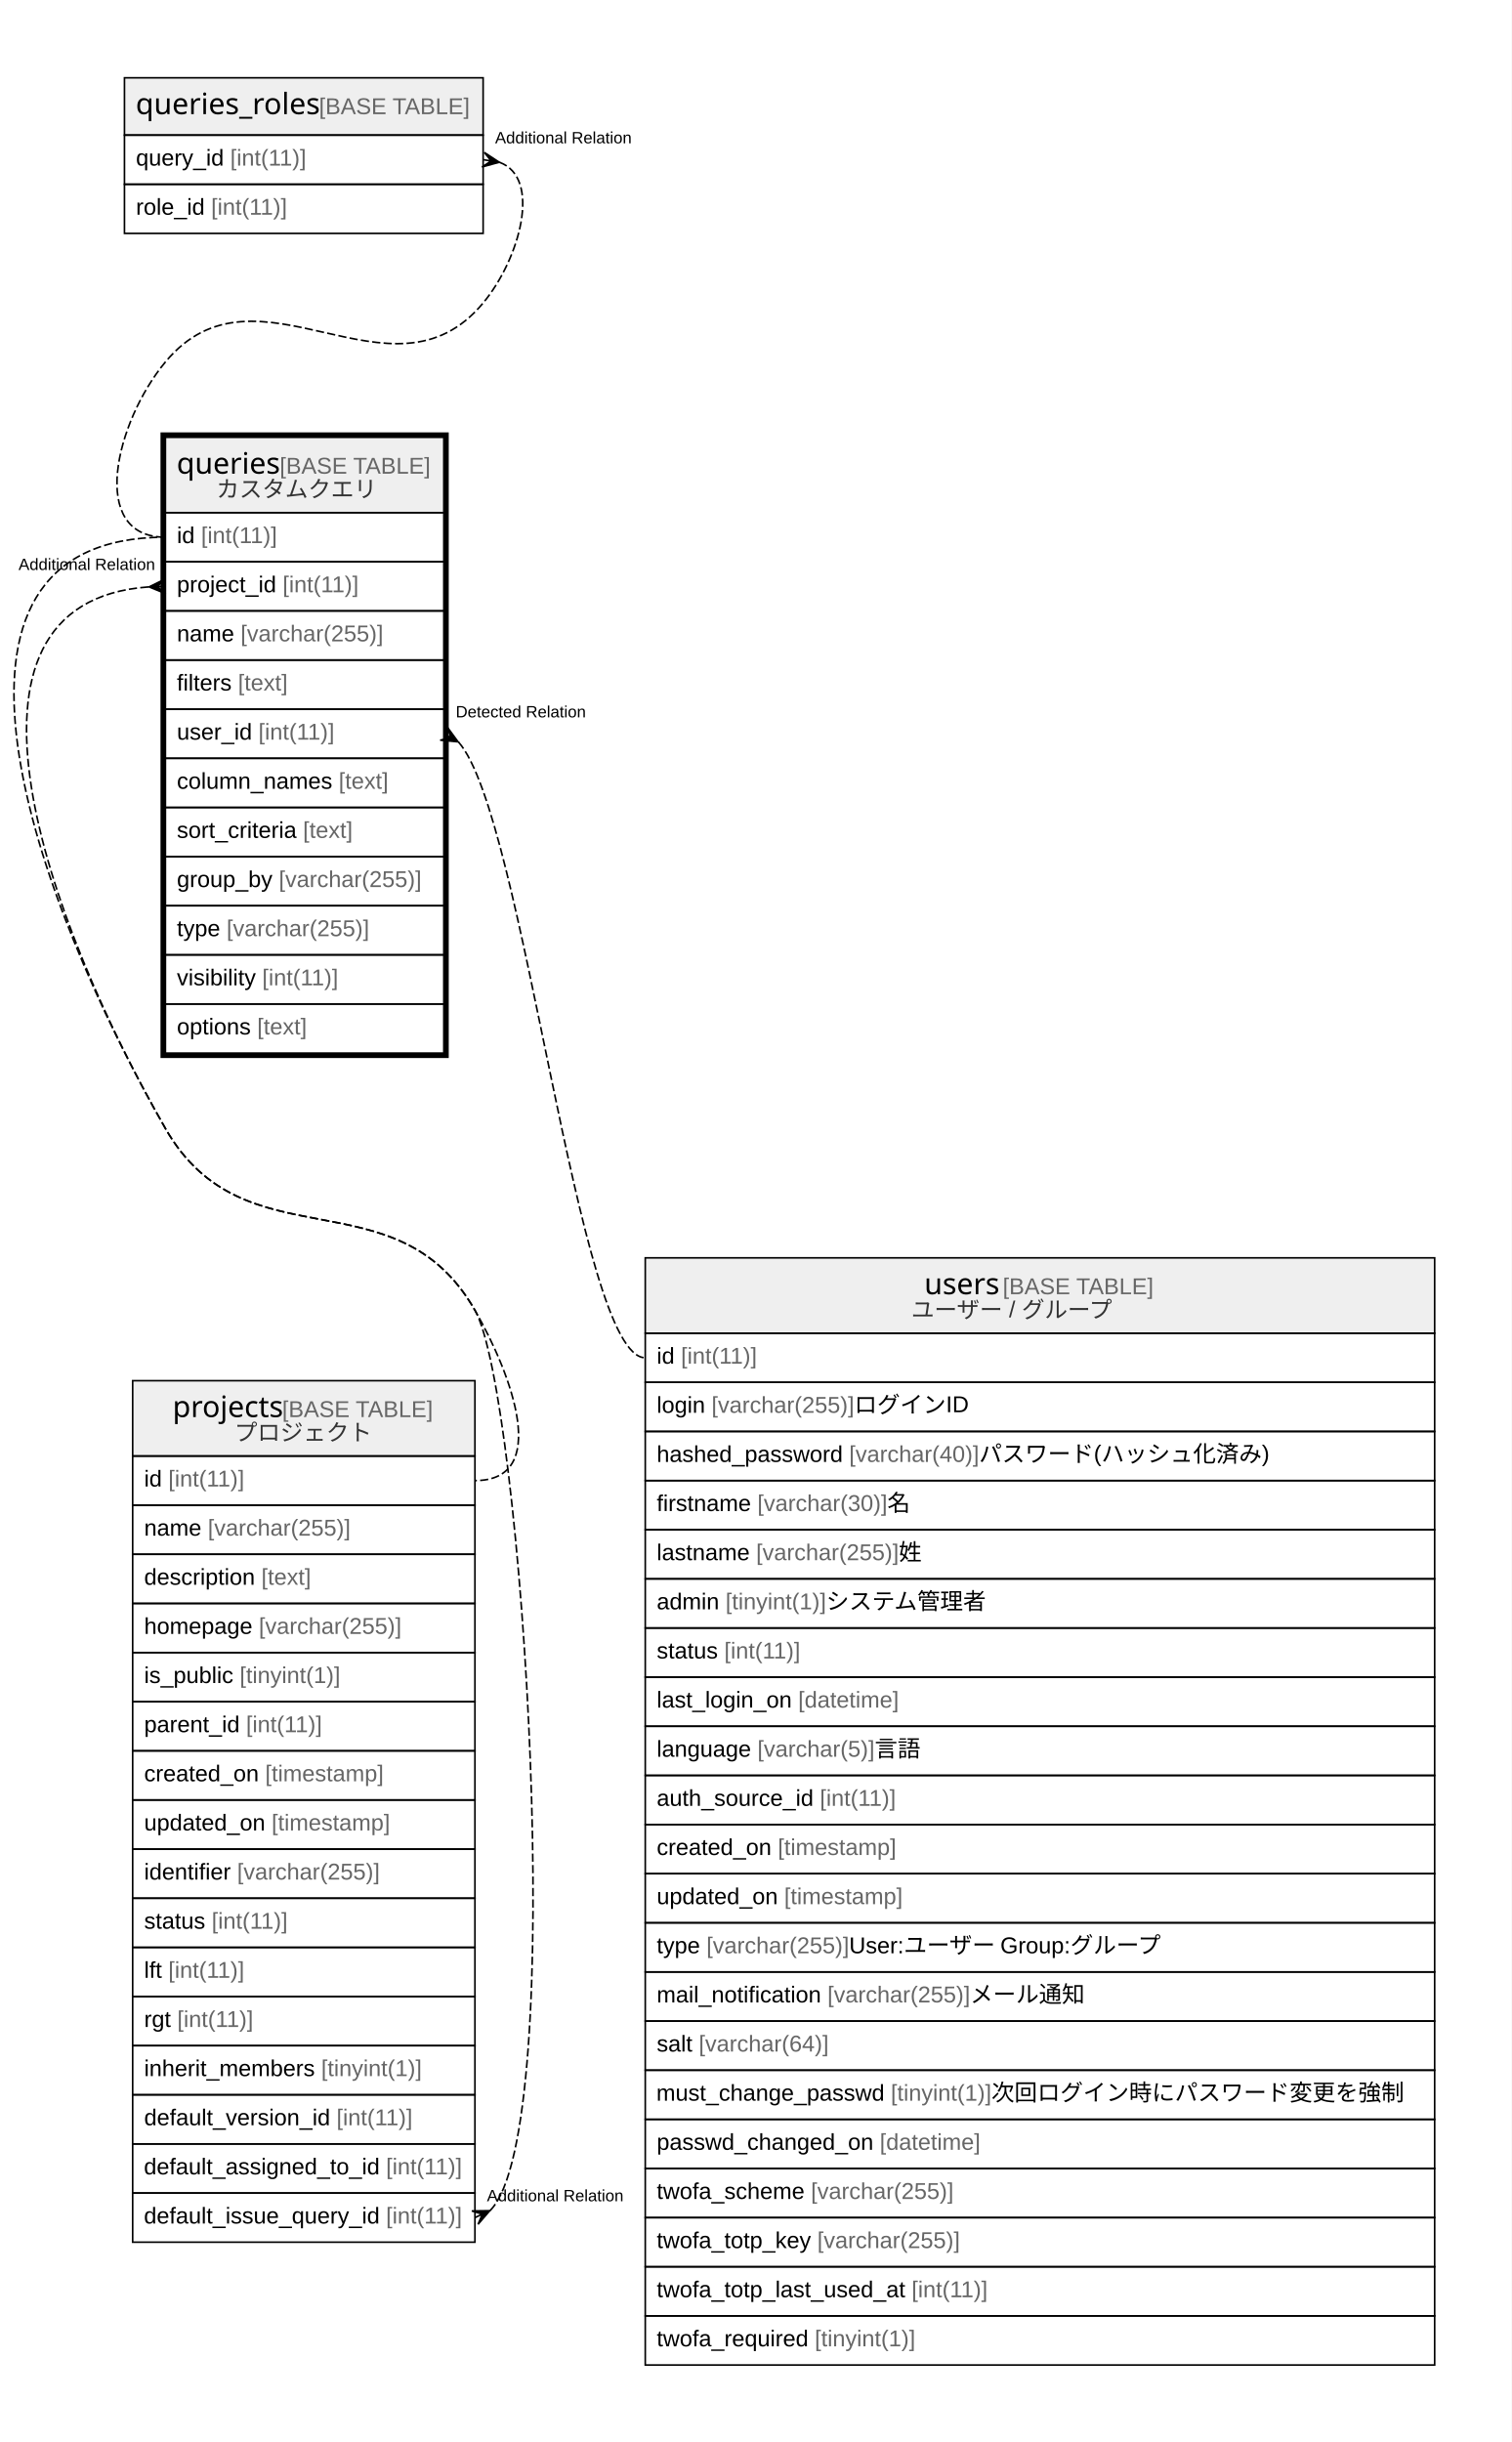
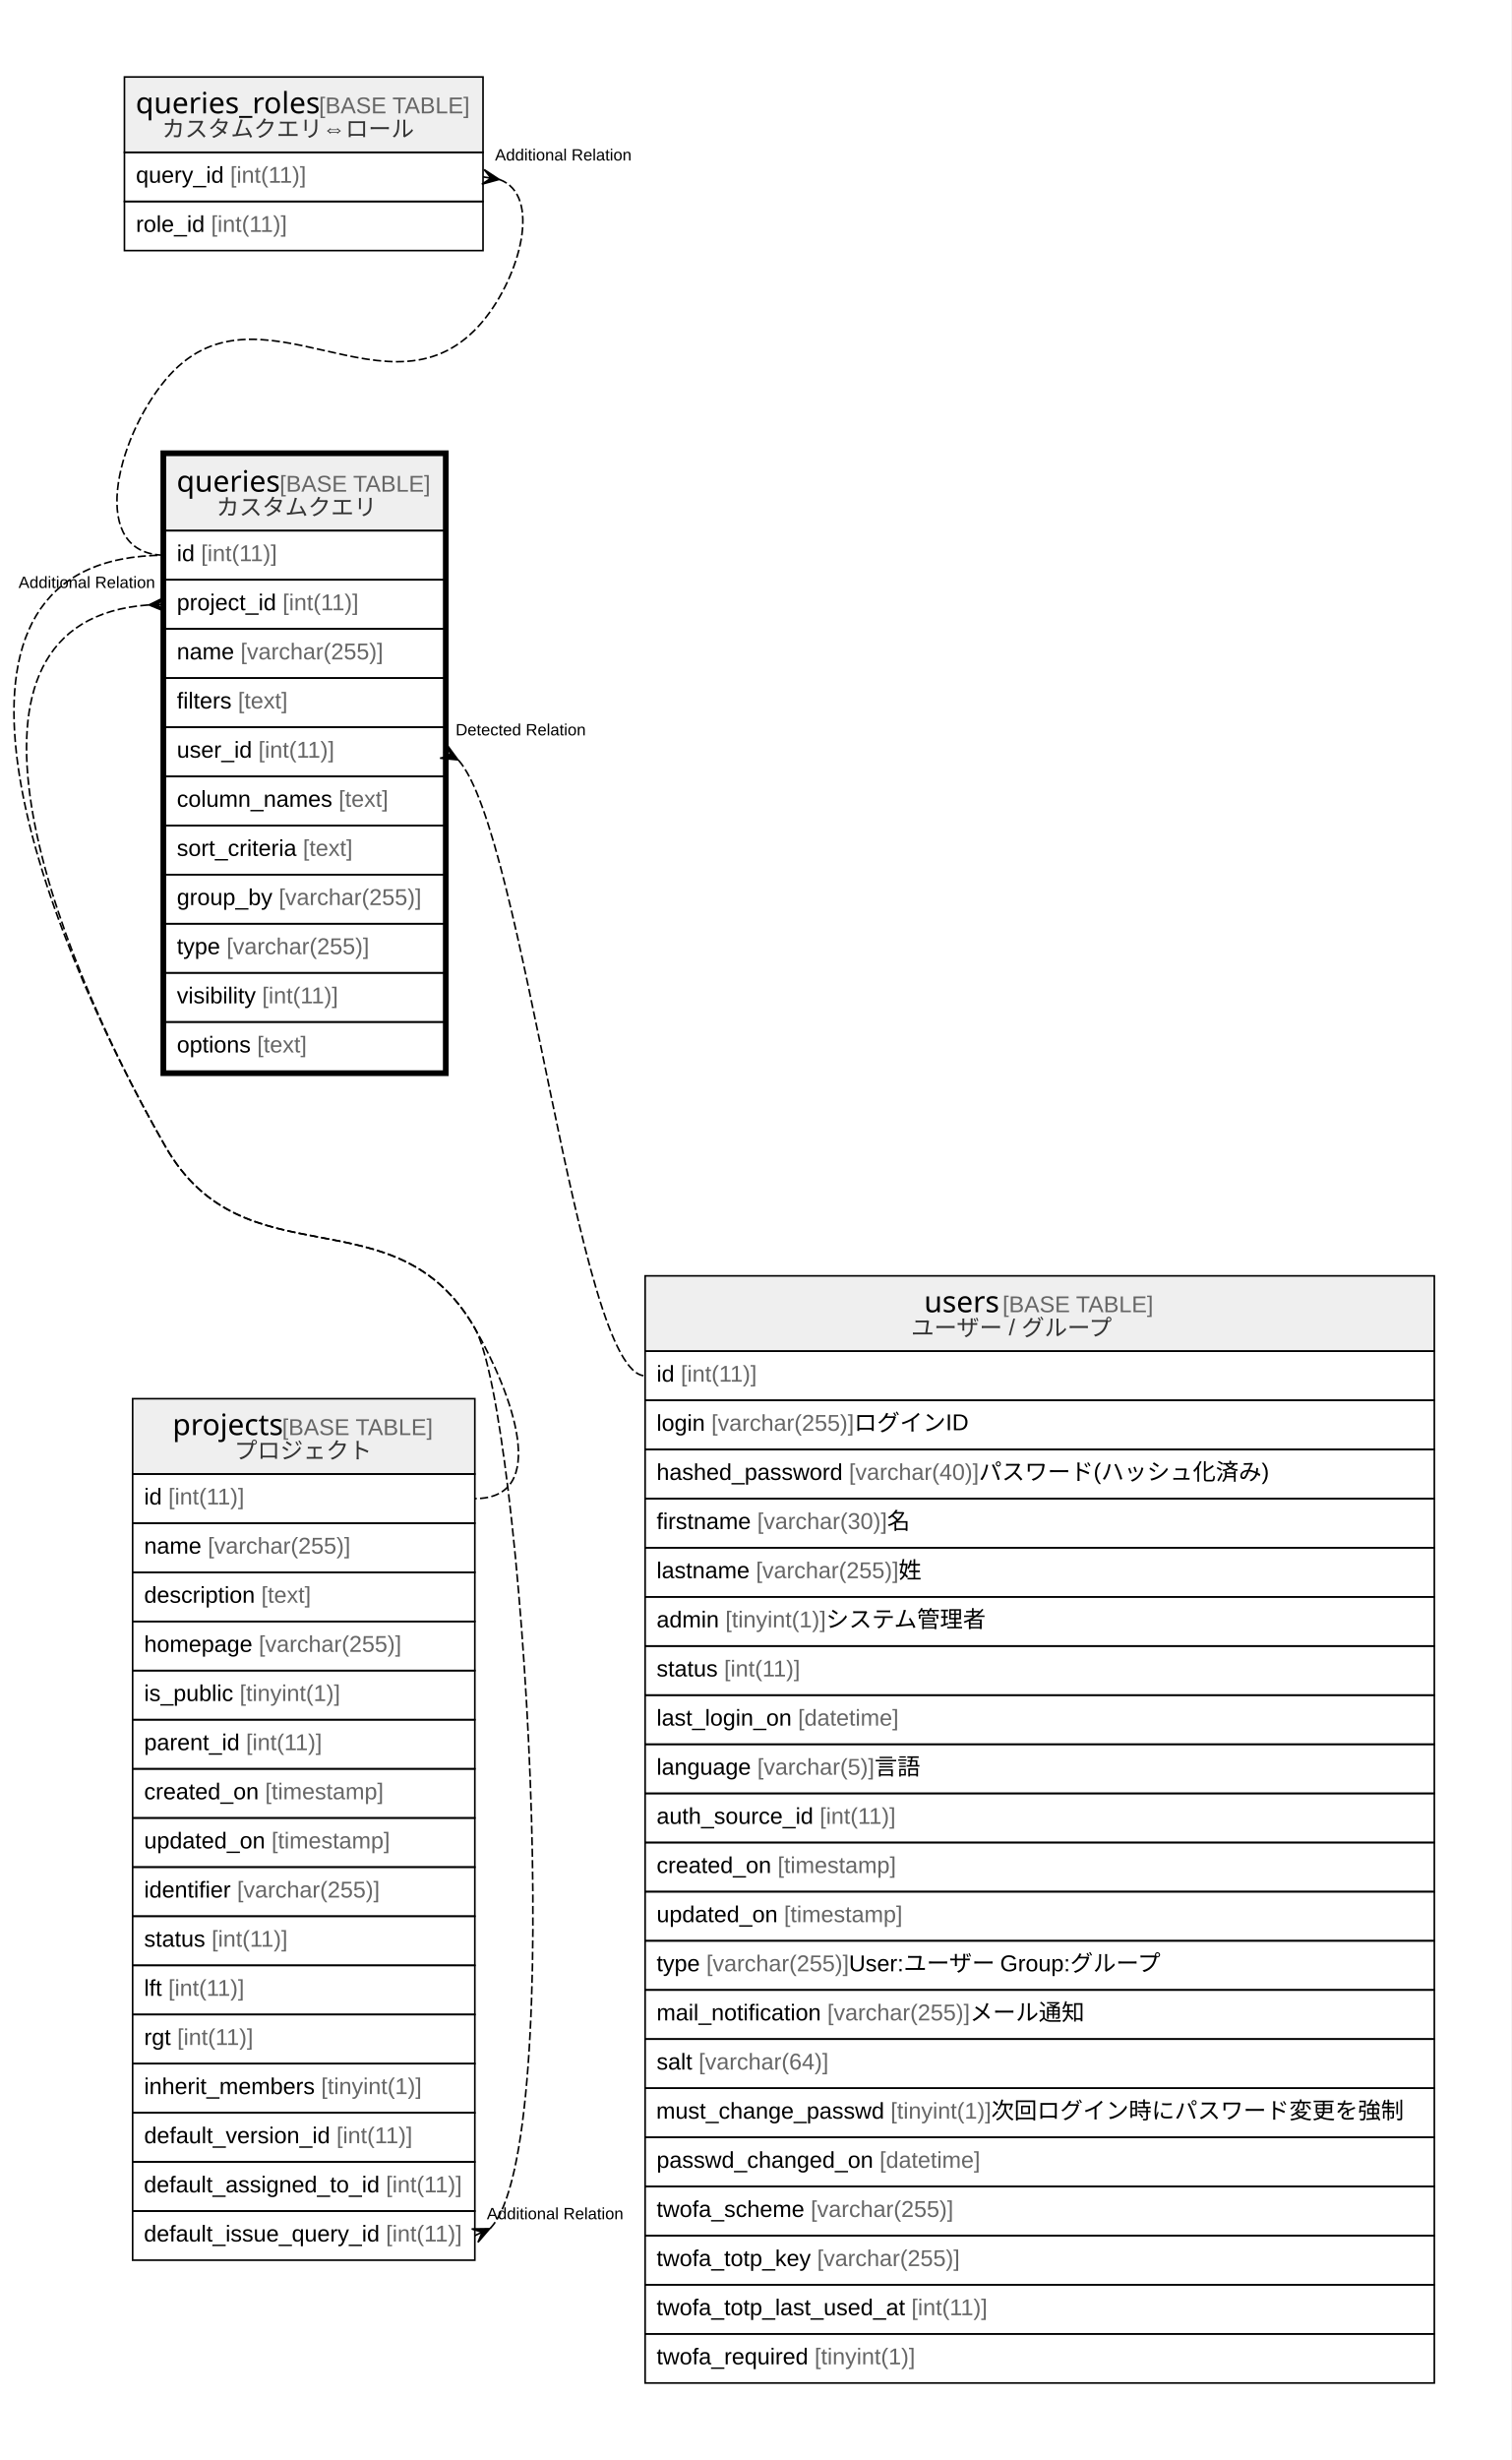
- <svg xmlns="http://www.w3.org/2000/svg" width="923pt" height="1491pt" viewBox="0.00 0.00 923.00 1491.00">
-   <g id="graph0" class="graph" transform="scale(1 1) rotate(0) translate(4 1487)">
-     <polygon fill="#ffffff" stroke="transparent" points="-4,4 -4,-1487 919,-1487 919,4 -4,4" />
+ <svg xmlns="http://www.w3.org/2000/svg" width="923pt" height="1502pt" viewBox="0.00 0.00 923.00 1502.00">
+   <g id="graph0" class="graph" transform="scale(1 1) rotate(0) translate(4 1498)">
+     <polygon fill="#ffffff" stroke="transparent" points="-4,4 -4,-1498 919,-1498 919,4 -4,4" />
    <g id="node1" class="node">
      <polygon fill="#efefef" stroke="transparent" points="97,-1174 97,-1220 267,-1220 267,-1174 97,-1174" />
      <polygon fill="none" stroke="#000000" points="97,-1174 97,-1220 267,-1220 267,-1174 97,-1174" />
      <text text-anchor="start" x="103.868" y="-1197.8" font-family="Arial Bold" font-size="18.00" fill="#000000">queries</text>
      <text text-anchor="start" x="162.879" y="-1197.8" font-family="Arial" font-size="14.00" fill="#000000"> </text>
      <text text-anchor="start" x="166.769" y="-1197.8" font-family="Arial" font-size="14.00" fill="#666666">[BASE TABLE]</text>
      <text text-anchor="start" x="128.093" y="-1183.4" font-family="Arial" font-size="14.00" fill="#333333">カスタムクエリ</text>
      <polygon fill="none" stroke="#000000" points="97,-1144 97,-1174 267,-1174 267,-1144 97,-1144" />
      <text text-anchor="start" x="104" y="-1155.4" font-family="Arial" font-size="14.00" fill="#000000">id </text>
      <text text-anchor="start" x="118.78" y="-1155.4" font-family="Arial" font-size="14.00" fill="#666666">[int(11)]</text>
      <polygon fill="none" stroke="#000000" points="97,-1114 97,-1144 267,-1144 267,-1114 97,-1114" />
      <text text-anchor="start" x="104" y="-1125.4" font-family="Arial" font-size="14.00" fill="#000000">project_id </text>
      <text text-anchor="start" x="168.568" y="-1125.4" font-family="Arial" font-size="14.00" fill="#666666">[int(11)]</text>
      <polygon fill="none" stroke="#000000" points="97,-1084 97,-1114 267,-1114 267,-1084 97,-1084" />
      <text text-anchor="start" x="104" y="-1095.4" font-family="Arial" font-size="14.00" fill="#000000">name </text>
      <text text-anchor="start" x="142.899" y="-1095.4" font-family="Arial" font-size="14.00" fill="#666666">[varchar(255)]</text>
      <polygon fill="none" stroke="#000000" points="97,-1054 97,-1084 267,-1084 267,-1054 97,-1054" />
      <text text-anchor="start" x="104" y="-1065.4" font-family="Arial" font-size="14.00" fill="#000000">filters </text>
      <text text-anchor="start" x="141.328" y="-1065.4" font-family="Arial" font-size="14.00" fill="#666666">[text]</text>
      <polygon fill="none" stroke="#000000" points="97,-1024 97,-1054 267,-1054 267,-1024 97,-1024" />
      <text text-anchor="start" x="104" y="-1035.4" font-family="Arial" font-size="14.00" fill="#000000">user_id </text>
      <text text-anchor="start" x="153.788" y="-1035.4" font-family="Arial" font-size="14.00" fill="#666666">[int(11)]</text>
      <polygon fill="none" stroke="#000000" points="97,-994 97,-1024 267,-1024 267,-994 97,-994" />
      <text text-anchor="start" x="104" y="-1005.4" font-family="Arial" font-size="14.00" fill="#000000">column_names </text>
      <text text-anchor="start" x="202.797" y="-1005.4" font-family="Arial" font-size="14.00" fill="#666666">[text]</text>
      <polygon fill="none" stroke="#000000" points="97,-964 97,-994 267,-994 267,-964 97,-964" />
      <text text-anchor="start" x="104" y="-975.4" font-family="Arial" font-size="14.00" fill="#000000">sort_criteria </text>
      <text text-anchor="start" x="180.997" y="-975.4" font-family="Arial" font-size="14.00" fill="#666666">[text]</text>
      <polygon fill="none" stroke="#000000" points="97,-934 97,-964 267,-964 267,-934 97,-934" />
      <text text-anchor="start" x="104" y="-945.4" font-family="Arial" font-size="14.00" fill="#000000">group_by </text>
      <text text-anchor="start" x="166.247" y="-945.4" font-family="Arial" font-size="14.00" fill="#666666">[varchar(255)]</text>
      <polygon fill="none" stroke="#000000" points="97,-904 97,-934 267,-934 267,-904 97,-904" />
      <text text-anchor="start" x="104" y="-915.4" font-family="Arial" font-size="14.00" fill="#000000">type </text>
      <text text-anchor="start" x="134.346" y="-915.4" font-family="Arial" font-size="14.00" fill="#666666">[varchar(255)]</text>
      <polygon fill="none" stroke="#000000" points="97,-874 97,-904 267,-904 267,-874 97,-874" />
      <text text-anchor="start" x="104" y="-885.4" font-family="Arial" font-size="14.00" fill="#000000">visibility </text>
      <text text-anchor="start" x="156.097" y="-885.4" font-family="Arial" font-size="14.00" fill="#666666">[int(11)]</text>
      <polygon fill="none" stroke="#000000" points="97,-844 97,-874 267,-874 267,-844 97,-844" />
      <text text-anchor="start" x="104" y="-855.4" font-family="Arial" font-size="14.00" fill="#000000">options </text>
      <text text-anchor="start" x="153.018" y="-855.4" font-family="Arial" font-size="14.00" fill="#666666">[text]</text>
      <polygon fill="none" stroke="#000000" stroke-width="3" points="95.5,-842.5 95.5,-1221.5 268.5,-1221.5 268.5,-842.5 95.5,-842.5" />
    </g>
    <g id="node2" class="node">
      <polygon fill="#efefef" stroke="transparent" points="77,-598 77,-644 286,-644 286,-598 77,-598" />
      <polygon fill="none" stroke="#000000" points="77,-598 77,-644 286,-644 286,-598 77,-598" />
      <text text-anchor="start" x="101.37" y="-621.8" font-family="Arial Bold" font-size="18.00" fill="#000000">projects</text>
      <text text-anchor="start" x="164.377" y="-621.8" font-family="Arial" font-size="14.00" fill="#000000"> </text>
      <text text-anchor="start" x="168.267" y="-621.8" font-family="Arial" font-size="14.00" fill="#666666">[BASE TABLE]</text>
      <text text-anchor="start" x="139.127" y="-607.4" font-family="Arial" font-size="14.00" fill="#333333">プロジェクト</text>
      <polygon fill="none" stroke="#000000" points="77,-568 77,-598 286,-598 286,-568 77,-568" />
      <text text-anchor="start" x="84" y="-579.4" font-family="Arial" font-size="14.00" fill="#000000">id </text>
      <text text-anchor="start" x="98.78" y="-579.4" font-family="Arial" font-size="14.00" fill="#666666">[int(11)]</text>
      <polygon fill="none" stroke="#000000" points="77,-538 77,-568 286,-568 286,-538 77,-538" />
      <text text-anchor="start" x="84" y="-549.4" font-family="Arial" font-size="14.00" fill="#000000">name </text>
      <text text-anchor="start" x="122.899" y="-549.4" font-family="Arial" font-size="14.00" fill="#666666">[varchar(255)]</text>
      <polygon fill="none" stroke="#000000" points="77,-508 77,-538 286,-538 286,-508 77,-508" />
      <text text-anchor="start" x="84" y="-519.4" font-family="Arial" font-size="14.00" fill="#000000">description </text>
      <text text-anchor="start" x="155.568" y="-519.4" font-family="Arial" font-size="14.00" fill="#666666">[text]</text>
      <polygon fill="none" stroke="#000000" points="77,-478 77,-508 286,-508 286,-478 77,-478" />
      <text text-anchor="start" x="84" y="-489.4" font-family="Arial" font-size="14.00" fill="#000000">homepage </text>
      <text text-anchor="start" x="154.029" y="-489.4" font-family="Arial" font-size="14.00" fill="#666666">[varchar(255)]</text>
      <polygon fill="none" stroke="#000000" points="77,-448 77,-478 286,-478 286,-448 77,-448" />
      <text text-anchor="start" x="84" y="-459.4" font-family="Arial" font-size="14.00" fill="#000000">is_public </text>
      <text text-anchor="start" x="142.341" y="-459.4" font-family="Arial" font-size="14.00" fill="#666666">[tinyint(1)]</text>
      <polygon fill="none" stroke="#000000" points="77,-418 77,-448 286,-448 286,-418 77,-418" />
      <text text-anchor="start" x="84" y="-429.4" font-family="Arial" font-size="14.00" fill="#000000">parent_id </text>
      <text text-anchor="start" x="146.244" y="-429.4" font-family="Arial" font-size="14.00" fill="#666666">[int(11)]</text>
      <polygon fill="none" stroke="#000000" points="77,-388 77,-418 286,-418 286,-388 77,-388" />
      <text text-anchor="start" x="84" y="-399.4" font-family="Arial" font-size="14.00" fill="#000000">created_on </text>
      <text text-anchor="start" x="157.92" y="-399.4" font-family="Arial" font-size="14.00" fill="#666666">[timestamp]</text>
      <polygon fill="none" stroke="#000000" points="77,-358 77,-388 286,-388 286,-358 77,-358" />
      <text text-anchor="start" x="84" y="-369.4" font-family="Arial" font-size="14.00" fill="#000000">updated_on </text>
      <text text-anchor="start" x="161.825" y="-369.4" font-family="Arial" font-size="14.00" fill="#666666">[timestamp]</text>
      <polygon fill="none" stroke="#000000" points="77,-328 77,-358 286,-358 286,-328 77,-328" />
      <text text-anchor="start" x="84" y="-339.4" font-family="Arial" font-size="14.00" fill="#000000">identifier </text>
      <text text-anchor="start" x="140.783" y="-339.4" font-family="Arial" font-size="14.00" fill="#666666">[varchar(255)]</text>
      <polygon fill="none" stroke="#000000" points="77,-298 77,-328 286,-328 286,-298 77,-298" />
      <text text-anchor="start" x="84" y="-309.4" font-family="Arial" font-size="14.00" fill="#000000">status </text>
      <text text-anchor="start" x="125.237" y="-309.4" font-family="Arial" font-size="14.00" fill="#666666">[int(11)]</text>
      <polygon fill="none" stroke="#000000" points="77,-268 77,-298 286,-298 286,-268 77,-268" />
      <text text-anchor="start" x="84" y="-279.4" font-family="Arial" font-size="14.00" fill="#000000">lft </text>
      <text text-anchor="start" x="98.778" y="-279.4" font-family="Arial" font-size="14.00" fill="#666666">[int(11)]</text>
      <polygon fill="none" stroke="#000000" points="77,-238 77,-268 286,-268 286,-238 77,-238" />
      <text text-anchor="start" x="84" y="-249.4" font-family="Arial" font-size="14.00" fill="#000000">rgt </text>
      <text text-anchor="start" x="104.224" y="-249.4" font-family="Arial" font-size="14.00" fill="#666666">[int(11)]</text>
      <polygon fill="none" stroke="#000000" points="77,-208 77,-238 286,-238 286,-208 77,-208" />
      <text text-anchor="start" x="84" y="-219.4" font-family="Arial" font-size="14.00" fill="#000000">inherit_members </text>
      <text text-anchor="start" x="192.115" y="-219.4" font-family="Arial" font-size="14.00" fill="#666666">[tinyint(1)]</text>
      <polygon fill="none" stroke="#000000" points="77,-178 77,-208 286,-208 286,-178 77,-178" />
      <text text-anchor="start" x="84" y="-189.4" font-family="Arial" font-size="14.00" fill="#000000">default_version_id </text>
      <text text-anchor="start" x="201.478" y="-189.4" font-family="Arial" font-size="14.00" fill="#666666">[int(11)]</text>
      <polygon fill="none" stroke="#000000" points="77,-148 77,-178 286,-178 286,-148 77,-148" />
      <text text-anchor="start" x="83.857" y="-159.4" font-family="Arial" font-size="14.00" fill="#000000">default_assigned_to_id </text>
      <text text-anchor="start" x="231.696" y="-159.4" font-family="Arial" font-size="14.00" fill="#666666">[int(11)]</text>
      <polygon fill="none" stroke="#000000" points="77,-118 77,-148 286,-148 286,-118 77,-118" />
      <text text-anchor="start" x="83.863" y="-129.4" font-family="Arial" font-size="14.00" fill="#000000">default_issue_query_id </text>
      <text text-anchor="start" x="231.689" y="-129.4" font-family="Arial" font-size="14.00" fill="#666666">[int(11)]</text>
    </g>
    <g id="edge3" class="edge">
      <path fill="none" stroke="#000000" stroke-dasharray="5,2" d="M86.618,-1128.64C-46.497,-1119.117 25.703,-922.557 97,-798 145.394,-713.455 237.606,-771.545 286,-687 308.962,-646.885 332.222,-583 286,-583" />
      <polygon fill="#000000" stroke="#000000" points="87.006,-1128.654 96.844,-1133.497 92.003,-1128.827 97,-1129 97,-1129 97,-1129 92.003,-1128.827 97.156,-1124.503 87.006,-1128.654 87.006,-1128.654" />
      <text text-anchor="start" x="7.324" y="-1139" font-family="Arial" font-size="10.00" fill="#000000">Additional Relation</text>
    </g>
    <g id="node4" class="node">
      <polygon fill="#efefef" stroke="transparent" points="390,-673 390,-719 872,-719 872,-673 390,-673" />
      <polygon fill="none" stroke="#000000" points="390,-673 390,-719 872,-719 872,-673 390,-673" />
      <text text-anchor="start" x="560.371" y="-696.8" font-family="Arial Bold" font-size="18.00" fill="#000000">users</text>
      <text text-anchor="start" x="604.375" y="-696.8" font-family="Arial" font-size="14.00" fill="#000000"> </text>
      <text text-anchor="start" x="608.266" y="-696.8" font-family="Arial" font-size="14.00" fill="#666666">[BASE TABLE]</text>
      <text text-anchor="start" x="552.456" y="-682.4" font-family="Arial" font-size="14.00" fill="#333333">ユーザー / グループ</text>
      <polygon fill="none" stroke="#000000" points="390,-643 390,-673 872,-673 872,-643 390,-643" />
      <text text-anchor="start" x="397" y="-654.4" font-family="Arial" font-size="14.00" fill="#000000">id </text>
      <text text-anchor="start" x="411.78" y="-654.4" font-family="Arial" font-size="14.00" fill="#666666">[int(11)]</text>
      <polygon fill="none" stroke="#000000" points="390,-613 390,-643 872,-643 872,-613 390,-613" />
      <text text-anchor="start" x="397" y="-624.4" font-family="Arial" font-size="14.00" fill="#000000">login </text>
      <text text-anchor="start" x="430.452" y="-624.4" font-family="Arial" font-size="14.00" fill="#666666">[varchar(255)]</text>
      <text text-anchor="start" x="517.571" y="-624.4" font-family="Arial" font-size="14.00" fill="#000000"> ログインID</text>
      <polygon fill="none" stroke="#000000" points="390,-583 390,-613 872,-613 872,-583 390,-583" />
      <text text-anchor="start" x="397" y="-594.4" font-family="Arial" font-size="14.00" fill="#000000">hashed_password </text>
      <text text-anchor="start" x="514.484" y="-594.4" font-family="Arial" font-size="14.00" fill="#666666">[varchar(40)]</text>
      <text text-anchor="start" x="593.82" y="-594.4" font-family="Arial" font-size="14.00" fill="#000000"> パスワード(ハッシュ化済み)</text>
      <polygon fill="none" stroke="#000000" points="390,-553 390,-583 872,-583 872,-553 390,-553" />
      <text text-anchor="start" x="397" y="-564.4" font-family="Arial" font-size="14.00" fill="#000000">firstname </text>
      <text text-anchor="start" x="458.447" y="-564.4" font-family="Arial" font-size="14.00" fill="#666666">[varchar(30)]</text>
      <text text-anchor="start" x="537.784" y="-564.4" font-family="Arial" font-size="14.00" fill="#000000"> 名</text>
      <polygon fill="none" stroke="#000000" points="390,-523 390,-553 872,-553 872,-523 390,-523" />
      <text text-anchor="start" x="397" y="-534.4" font-family="Arial" font-size="14.00" fill="#000000">lastname </text>
      <text text-anchor="start" x="457.679" y="-534.4" font-family="Arial" font-size="14.00" fill="#666666">[varchar(255)]</text>
      <text text-anchor="start" x="544.798" y="-534.4" font-family="Arial" font-size="14.00" fill="#000000"> 姓</text>
      <polygon fill="none" stroke="#000000" points="390,-493 390,-523 872,-523 872,-493 390,-493" />
      <text text-anchor="start" x="397" y="-504.4" font-family="Arial" font-size="14.00" fill="#000000">admin </text>
      <text text-anchor="start" x="439.006" y="-504.4" font-family="Arial" font-size="14.00" fill="#666666">[tinyint(1)]</text>
      <text text-anchor="start" x="500.45" y="-504.4" font-family="Arial" font-size="14.00" fill="#000000"> システム管理者</text>
      <polygon fill="none" stroke="#000000" points="390,-463 390,-493 872,-493 872,-463 390,-463" />
      <text text-anchor="start" x="397" y="-474.4" font-family="Arial" font-size="14.00" fill="#000000">status </text>
      <text text-anchor="start" x="438.237" y="-474.4" font-family="Arial" font-size="14.00" fill="#666666">[int(11)]</text>
      <polygon fill="none" stroke="#000000" points="390,-433 390,-463 872,-463 872,-433 390,-433" />
      <text text-anchor="start" x="397" y="-444.4" font-family="Arial" font-size="14.00" fill="#000000">last_login_on </text>
      <text text-anchor="start" x="483.362" y="-444.4" font-family="Arial" font-size="14.00" fill="#666666">[datetime]</text>
      <polygon fill="none" stroke="#000000" points="390,-403 390,-433 872,-433 872,-403 390,-403" />
      <text text-anchor="start" x="397" y="-414.4" font-family="Arial" font-size="14.00" fill="#000000">language </text>
      <text text-anchor="start" x="458.475" y="-414.4" font-family="Arial" font-size="14.00" fill="#666666">[varchar(5)]</text>
      <text text-anchor="start" x="530.029" y="-414.4" font-family="Arial" font-size="14.00" fill="#000000"> 言語</text>
      <polygon fill="none" stroke="#000000" points="390,-373 390,-403 872,-403 872,-373 390,-373" />
      <text text-anchor="start" x="397" y="-384.4" font-family="Arial" font-size="14.00" fill="#000000">auth_source_id </text>
      <text text-anchor="start" x="496.592" y="-384.4" font-family="Arial" font-size="14.00" fill="#666666">[int(11)]</text>
      <polygon fill="none" stroke="#000000" points="390,-343 390,-373 872,-373 872,-343 390,-343" />
      <text text-anchor="start" x="397" y="-354.4" font-family="Arial" font-size="14.00" fill="#000000">created_on </text>
      <text text-anchor="start" x="470.92" y="-354.4" font-family="Arial" font-size="14.00" fill="#666666">[timestamp]</text>
      <polygon fill="none" stroke="#000000" points="390,-313 390,-343 872,-343 872,-313 390,-313" />
      <text text-anchor="start" x="397" y="-324.4" font-family="Arial" font-size="14.00" fill="#000000">updated_on </text>
      <text text-anchor="start" x="474.825" y="-324.4" font-family="Arial" font-size="14.00" fill="#666666">[timestamp]</text>
      <polygon fill="none" stroke="#000000" points="390,-283 390,-313 872,-313 872,-283 390,-283" />
      <text text-anchor="start" x="397" y="-294.4" font-family="Arial" font-size="14.00" fill="#000000">type </text>
      <text text-anchor="start" x="427.346" y="-294.4" font-family="Arial" font-size="14.00" fill="#666666">[varchar(255)]</text>
      <text text-anchor="start" x="514.466" y="-294.4" font-family="Arial" font-size="14.00" fill="#000000"> User:ユーザー Group:グループ </text>
      <polygon fill="none" stroke="#000000" points="390,-253 390,-283 872,-283 872,-253 390,-253" />
      <text text-anchor="start" x="397" y="-264.4" font-family="Arial" font-size="14.00" fill="#000000">mail_notification </text>
      <text text-anchor="start" x="501.234" y="-264.4" font-family="Arial" font-size="14.00" fill="#666666">[varchar(255)]</text>
      <text text-anchor="start" x="588.353" y="-264.4" font-family="Arial" font-size="14.00" fill="#000000"> メール通知</text>
      <polygon fill="none" stroke="#000000" points="390,-223 390,-253 872,-253 872,-223 390,-223" />
      <text text-anchor="start" x="397" y="-234.4" font-family="Arial" font-size="14.00" fill="#000000">salt </text>
      <text text-anchor="start" x="422.67" y="-234.4" font-family="Arial" font-size="14.00" fill="#666666">[varchar(64)]</text>
      <polygon fill="none" stroke="#000000" points="390,-193 390,-223 872,-223 872,-193 390,-193" />
      <text text-anchor="start" x="396.765" y="-204.4" font-family="Arial" font-size="14.00" fill="#000000">must_change_passwd </text>
      <text text-anchor="start" x="539.922" y="-204.4" font-family="Arial" font-size="14.00" fill="#666666">[tinyint(1)]</text>
      <text text-anchor="start" x="601.366" y="-204.4" font-family="Arial" font-size="14.00" fill="#000000"> 次回ログイン時にパスワード変更を強制</text>
      <polygon fill="none" stroke="#000000" points="390,-163 390,-193 872,-193 872,-163 390,-163" />
      <text text-anchor="start" x="397" y="-174.4" font-family="Arial" font-size="14.00" fill="#000000">passwd_changed_on </text>
      <text text-anchor="start" x="533.171" y="-174.4" font-family="Arial" font-size="14.00" fill="#666666">[datetime]</text>
      <polygon fill="none" stroke="#000000" points="390,-133 390,-163 872,-163 872,-133 390,-133" />
      <text text-anchor="start" x="397" y="-144.4" font-family="Arial" font-size="14.00" fill="#000000">twofa_scheme </text>
      <text text-anchor="start" x="491.135" y="-144.4" font-family="Arial" font-size="14.00" fill="#666666">[varchar(255)]</text>
      <polygon fill="none" stroke="#000000" points="390,-103 390,-133 872,-133 872,-103 390,-103" />
      <text text-anchor="start" x="397" y="-114.4" font-family="Arial" font-size="14.00" fill="#000000">twofa_totp_key </text>
      <text text-anchor="start" x="495.038" y="-114.4" font-family="Arial" font-size="14.00" fill="#666666">[varchar(255)]</text>
      <polygon fill="none" stroke="#000000" points="390,-73 390,-103 872,-103 872,-73 390,-73" />
      <text text-anchor="start" x="397" y="-84.4" font-family="Arial" font-size="14.00" fill="#000000">twofa_totp_last_used_at </text>
      <text text-anchor="start" x="552.621" y="-84.4" font-family="Arial" font-size="14.00" fill="#666666">[int(11)]</text>
      <polygon fill="none" stroke="#000000" points="390,-43 390,-73 872,-73 872,-43 390,-43" />
      <text text-anchor="start" x="397" y="-54.4" font-family="Arial" font-size="14.00" fill="#000000">twofa_required </text>
      <text text-anchor="start" x="493.467" y="-54.4" font-family="Arial" font-size="14.00" fill="#666666">[tinyint(1)]</text>
    </g>
    <g id="edge4" class="edge">
      <path fill="none" stroke="#000000" stroke-dasharray="5,2" d="M275.983,-1033.902C316.186,-988.691 348.556,-658 390,-658" />
      <polygon fill="#000000" stroke="#000000" points="275.697,-1034.064 264.779,-1035.086 271.349,-1036.532 267,-1039 267,-1039 267,-1039 271.349,-1036.532 269.221,-1042.914 275.697,-1034.064 275.697,-1034.064" />
      <text text-anchor="start" x="274.268" y="-1049" font-family="Arial" font-size="10.00" fill="#000000">Detected Relation</text>
    </g>
    <g id="edge1" class="edge">
      <path fill="none" stroke="#000000" stroke-dasharray="5,2" d="M295.284,-137.336C344.169,-186.413 314.907,-636.499 286,-687 237.606,-771.545 145.394,-713.455 97,-798 17.295,-937.246 -63.444,-1159 97,-1159" />
      <polygon fill="#000000" stroke="#000000" points="295.06,-137.232 287.904,-128.923 290.53,-135.116 286,-133 286,-133 286,-133 290.53,-135.116 284.096,-137.077 295.06,-137.232 295.06,-137.232" />
      <text text-anchor="start" x="293.325" y="-143" font-family="Arial" font-size="10.00" fill="#000000">Additional Relation</text>
    </g>
    <g id="node3" class="node">
-       <polygon fill="#efefef" stroke="transparent" points="72,-1404.5 72,-1439.5 291,-1439.5 291,-1404.5 72,-1404.5" />
-       <polygon fill="none" stroke="#000000" points="72,-1404.5 72,-1439.5 291,-1439.5 291,-1404.5 72,-1404.5" />
-       <text text-anchor="start" x="78.865" y="-1417.3" font-family="Arial Bold" font-size="18.00" fill="#000000">queries_roles</text>
-       <text text-anchor="start" x="186.881" y="-1417.3" font-family="Arial" font-size="14.00" fill="#000000"> </text>
-       <text text-anchor="start" x="190.772" y="-1417.3" font-family="Arial" font-size="14.00" fill="#666666">[BASE TABLE]</text>
-       <polygon fill="none" stroke="#000000" points="72,-1374.5 72,-1404.5 291,-1404.5 291,-1374.5 72,-1374.5" />
-       <text text-anchor="start" x="79" y="-1385.9" font-family="Arial" font-size="14.00" fill="#000000">query_id </text>
-       <text text-anchor="start" x="136.571" y="-1385.9" font-family="Arial" font-size="14.00" fill="#666666">[int(11)]</text>
-       <polygon fill="none" stroke="#000000" points="72,-1344.5 72,-1374.5 291,-1374.5 291,-1344.5 72,-1344.5" />
-       <text text-anchor="start" x="79" y="-1355.9" font-family="Arial" font-size="14.00" fill="#000000">role_id </text>
-       <text text-anchor="start" x="124.895" y="-1355.9" font-family="Arial" font-size="14.00" fill="#666666">[int(11)]</text>
+       <polygon fill="#efefef" stroke="transparent" points="72,-1405 72,-1451 291,-1451 291,-1405 72,-1405" />
+       <polygon fill="none" stroke="#000000" points="72,-1405 72,-1451 291,-1451 291,-1405 72,-1405" />
+       <text text-anchor="start" x="78.865" y="-1428.8" font-family="Arial Bold" font-size="18.00" fill="#000000">queries_roles</text>
+       <text text-anchor="start" x="186.881" y="-1428.8" font-family="Arial" font-size="14.00" fill="#000000"> </text>
+       <text text-anchor="start" x="190.772" y="-1428.8" font-family="Arial" font-size="14.00" fill="#666666">[BASE TABLE]</text>
+       <text text-anchor="start" x="94.932" y="-1414.4" font-family="Arial" font-size="14.00" fill="#333333">カスタムクエリ⇔ロール</text>
+       <polygon fill="none" stroke="#000000" points="72,-1375 72,-1405 291,-1405 291,-1375 72,-1375" />
+       <text text-anchor="start" x="79" y="-1386.4" font-family="Arial" font-size="14.00" fill="#000000">query_id </text>
+       <text text-anchor="start" x="136.571" y="-1386.4" font-family="Arial" font-size="14.00" fill="#666666">[int(11)]</text>
+       <polygon fill="none" stroke="#000000" points="72,-1345 72,-1375 291,-1375 291,-1345 72,-1345" />
+       <text text-anchor="start" x="79" y="-1356.4" font-family="Arial" font-size="14.00" fill="#000000">role_id </text>
+       <text text-anchor="start" x="124.895" y="-1356.4" font-family="Arial" font-size="14.00" fill="#666666">[int(11)]</text>
    </g>
    <g id="edge2" class="edge">
-       <path fill="none" stroke="#000000" stroke-dasharray="5,2" d="M300.918,-1387.931C327.046,-1378.514 313.436,-1328.982 291,-1302 234.932,-1234.571 153.068,-1333.429 97,-1266 66.595,-1229.434 49.444,-1159 97,-1159" />
-       <polygon fill="#000000" stroke="#000000" points="300.877,-1387.938 290.297,-1385.055 295.939,-1388.719 291,-1389.5 291,-1389.5 291,-1389.5 295.939,-1388.719 291.703,-1393.945 300.877,-1387.938 300.877,-1387.938" />
-       <text text-anchor="start" x="298.325" y="-1399.5" font-family="Arial" font-size="10.00" fill="#000000">Additional Relation</text>
+       <path fill="none" stroke="#000000" stroke-dasharray="5,2" d="M300.975,-1388.423C327.252,-1378.952 313.564,-1329.136 291,-1302 234.932,-1234.571 153.068,-1333.429 97,-1266 66.595,-1229.434 49.444,-1159 97,-1159" />
+       <polygon fill="#000000" stroke="#000000" points="300.877,-1388.438 290.297,-1385.555 295.939,-1389.219 291,-1390 291,-1390 291,-1390 295.939,-1389.219 291.703,-1394.445 300.877,-1388.438 300.877,-1388.438" />
+       <text text-anchor="start" x="298.325" y="-1400" font-family="Arial" font-size="10.00" fill="#000000">Additional Relation</text>
    </g>
  </g>
</svg>
